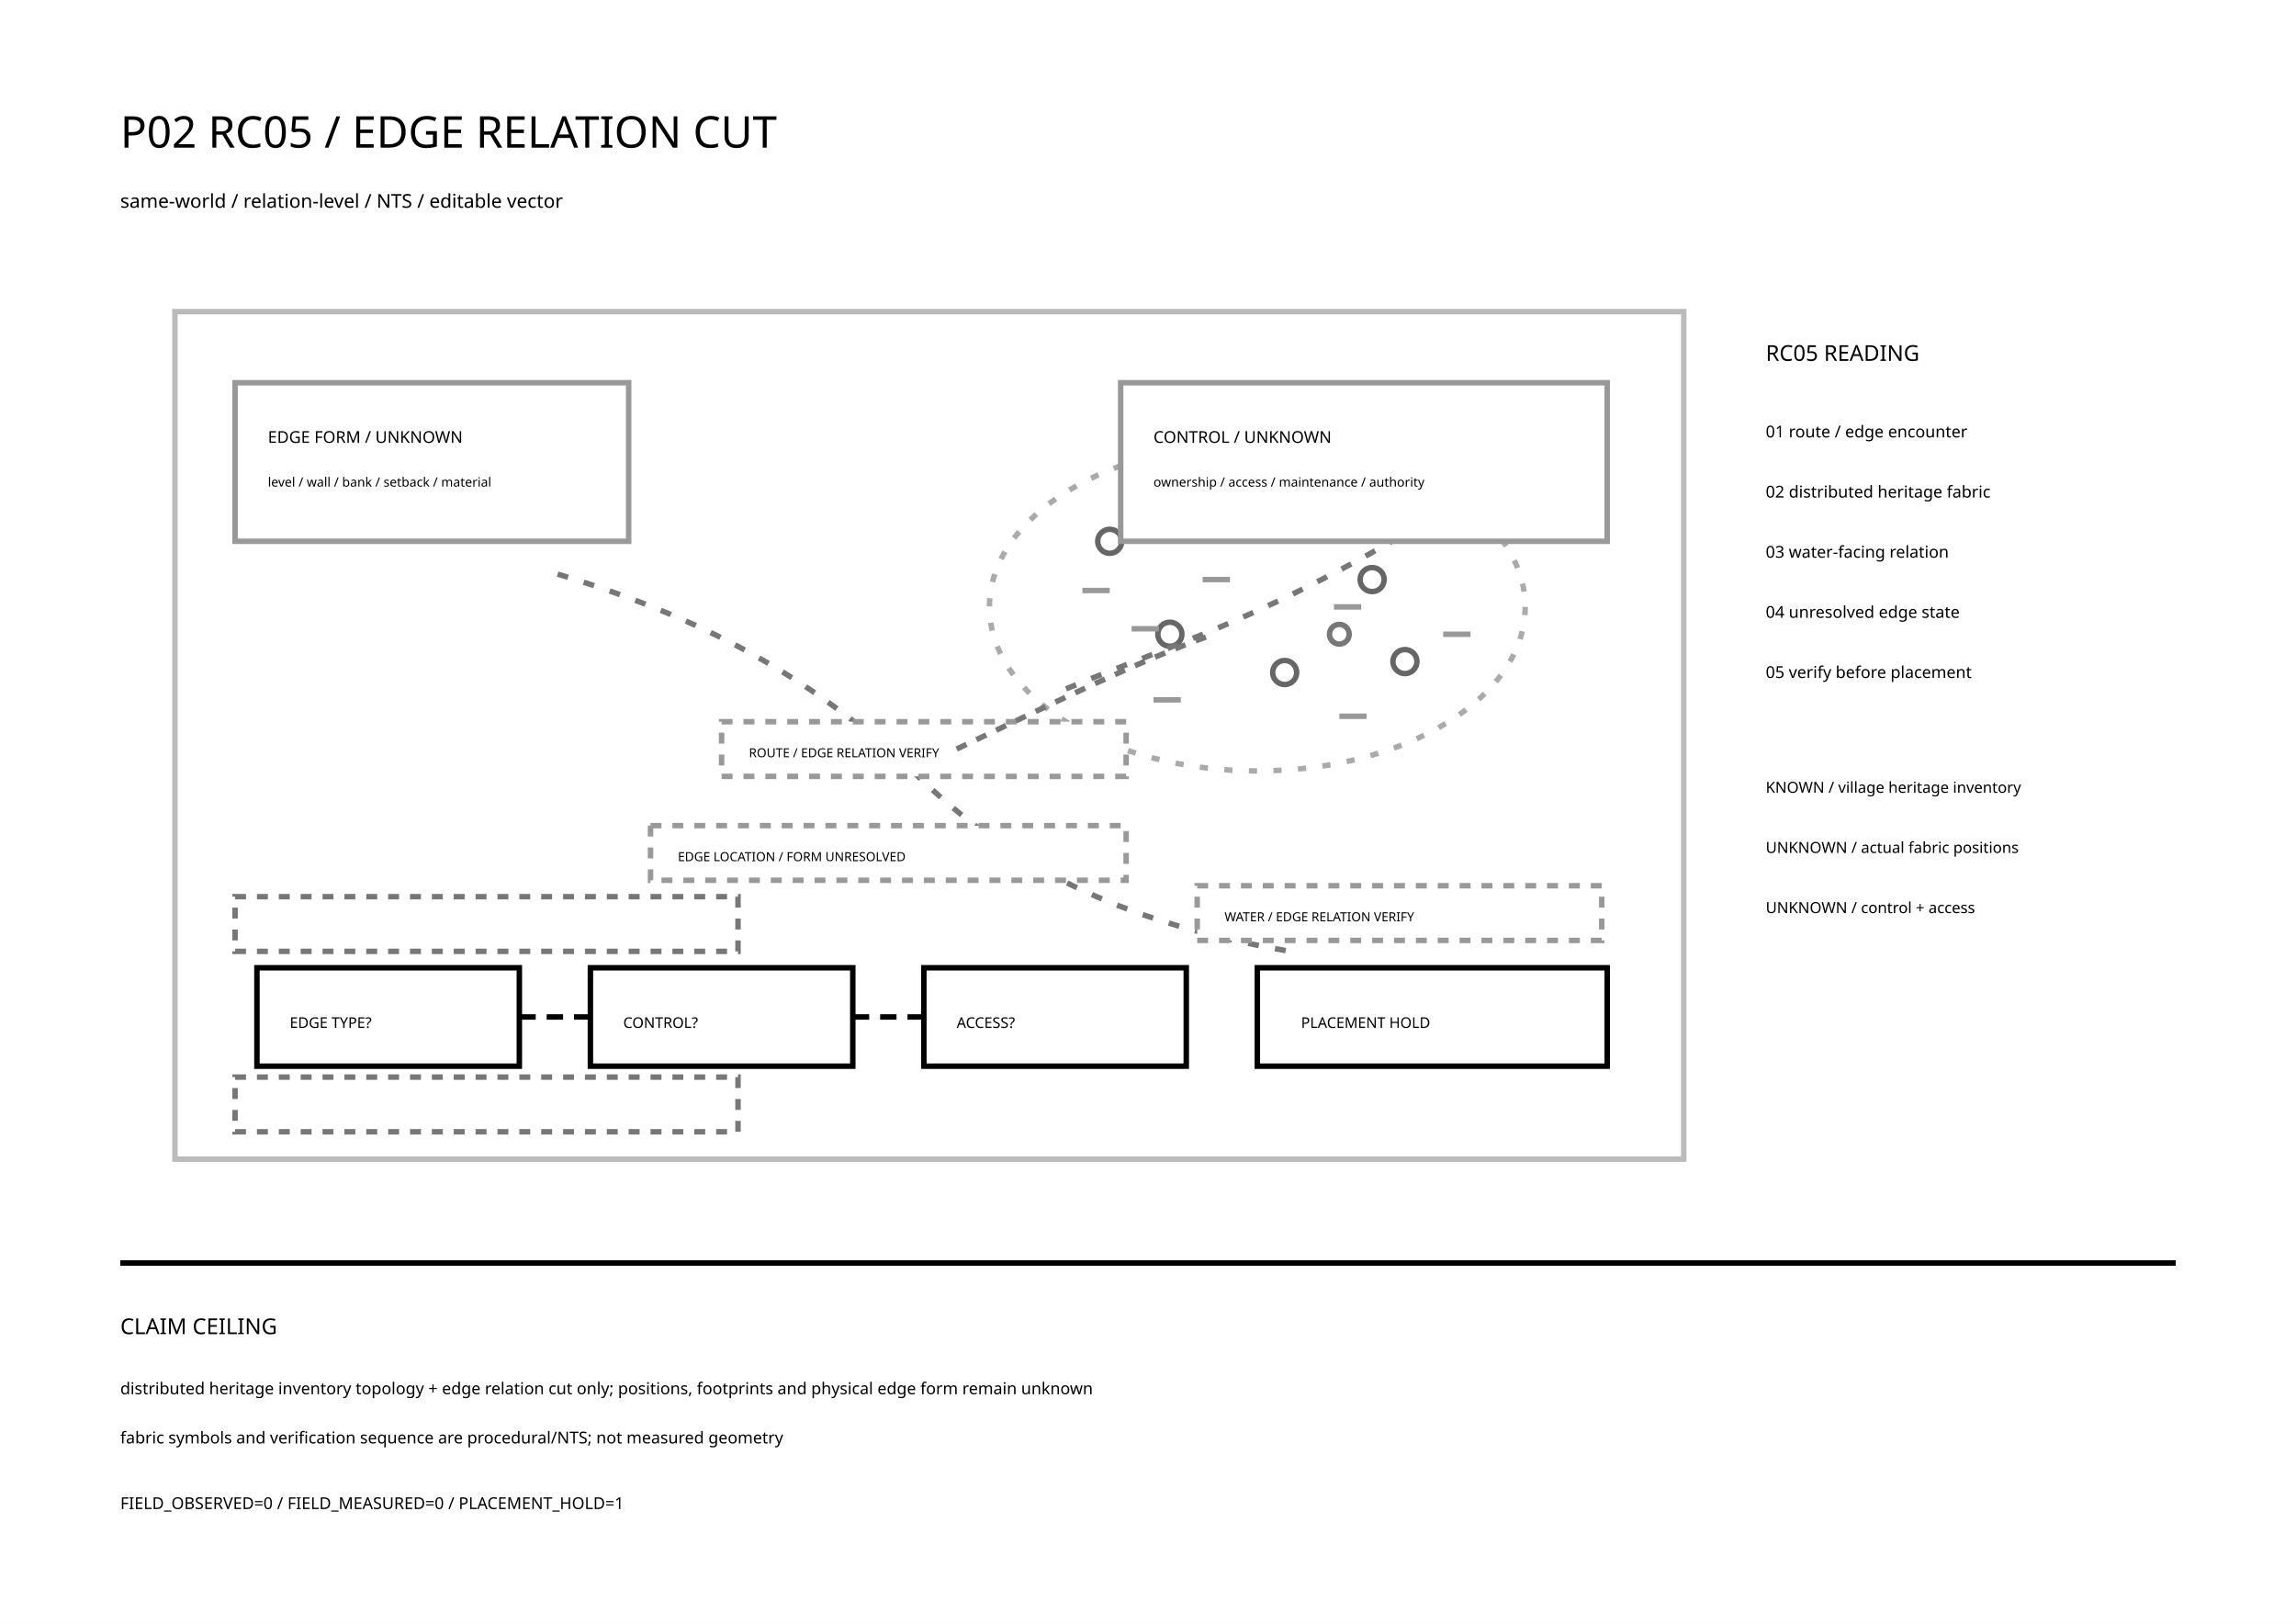
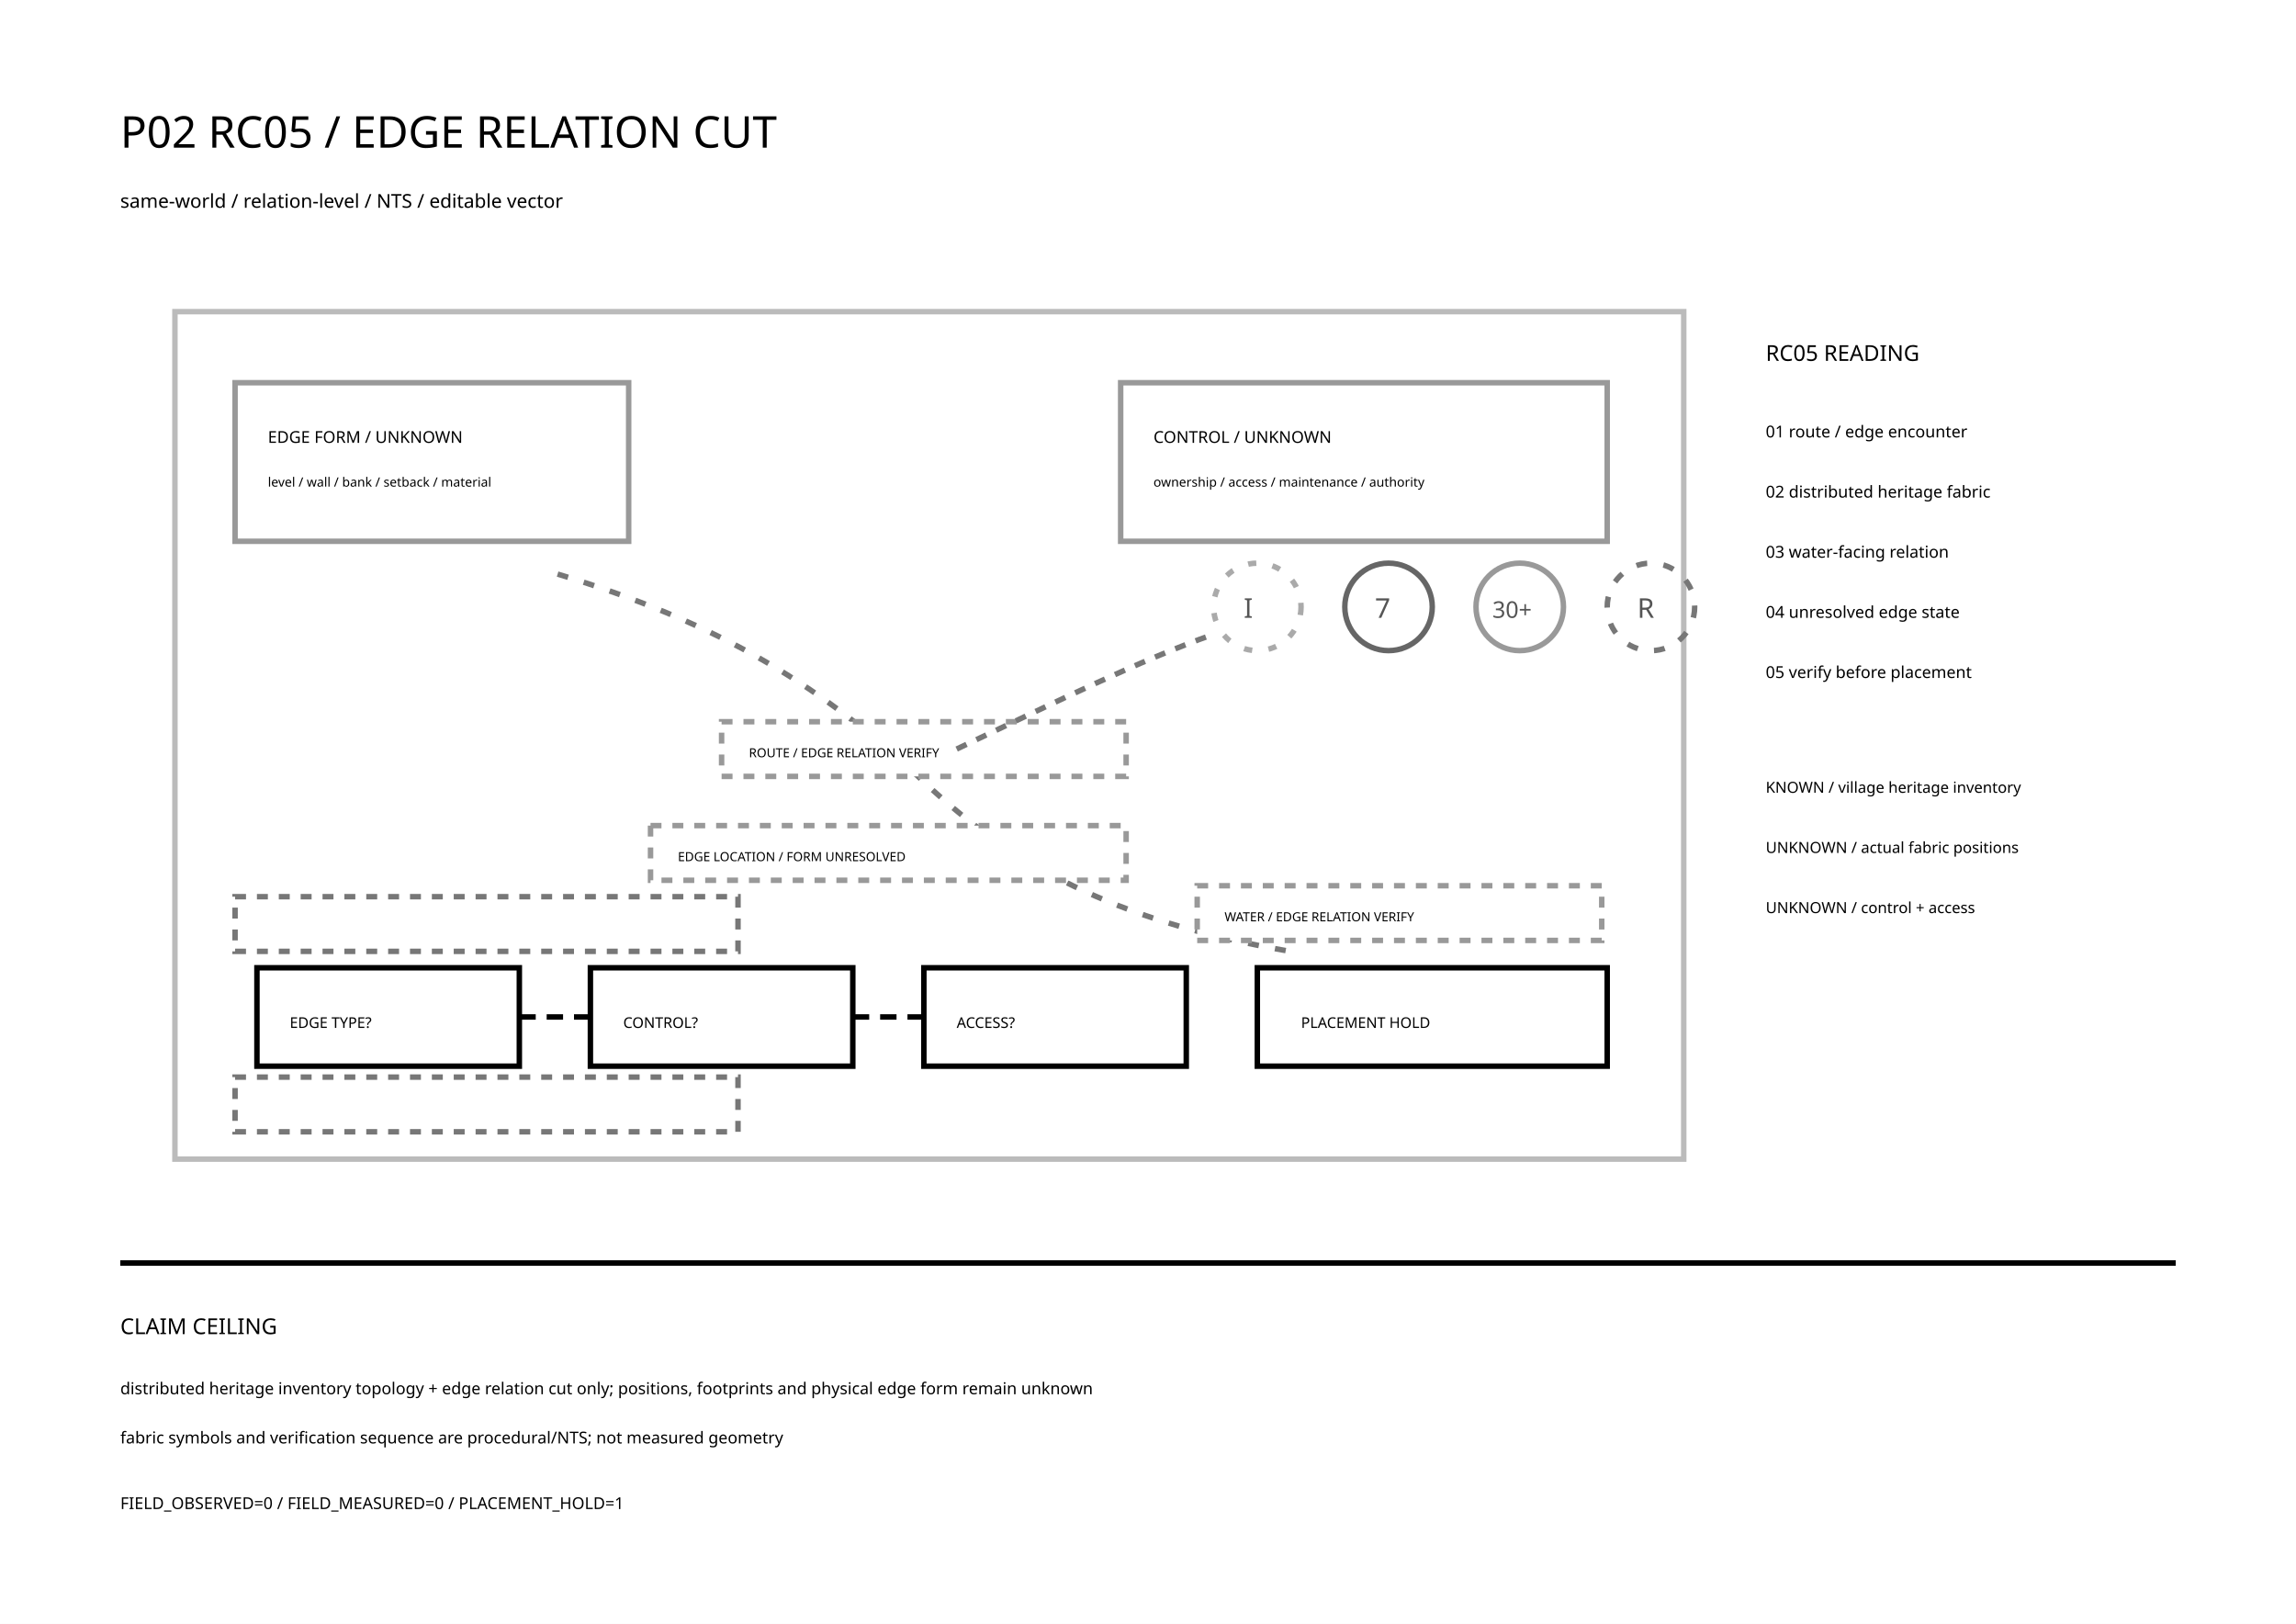
<svg xmlns="http://www.w3.org/2000/svg" width="420mm" height="297mm" viewBox="0 0 420 297">
  <rect width="420" height="297" fill="white" />
  <g id="L00-FRAME" font-family="sans-serif">
    <text x="22" y="27" font-size="8">P02 RC05 / EDGE RELATION CUT</text>
    <text x="22" y="38" font-size="3.5">same-world / relation-level / NTS / editable vector</text>
  </g>
  <g id="L08-FIELD">
    <rect x="32" y="57" width="276" height="155" fill="none" stroke="#bbb" />
  </g>
  <g id="L10-RELATIONS" fill="none">
    <g id="REL-ROUTE-PRIMARY-01-TOPOLOGY-STATE" font-family="sans-serif">
      <rect x="43" y="164" width="92" height="10" fill="white" stroke="#777" stroke-dasharray="2 2" />
      <text x="48" y="170.5" font-size="2.3">PRIMARY ROUTE RELATION / ALIGNMENT UNKNOWN</text>
    </g>
    <g id="REL-WATER-01-TOPOLOGY-STATE" font-family="sans-serif">
      <rect x="43" y="197" width="92" height="10" fill="white" stroke="#777" stroke-dasharray="2 2" />
      <text x="48" y="203.5" font-size="2.3">WATER RELATION / ALIGNMENT UNKNOWN</text>
    </g>
  </g>
  <g id="L11-HERITAGE-FABRIC" fill="none">
-     <ellipse id="RC05-HERITAGE-FABRIC-EXTENT-NTS" cx="230" cy="111" rx="49" ry="30" stroke="#aaa" stroke-dasharray="1.5 3" />
-     <g id="RC05-PROTECTED-UNITS-NTS" stroke="#666">
-       <circle cx="203" cy="99" r="2.2" />
-       <circle cx="218" cy="91" r="2.2" />
-       <circle cx="236" cy="96" r="2.2" />
-       <circle cx="251" cy="106" r="2.2" />
-       <circle cx="214" cy="116" r="2.2" />
-       <circle cx="235" cy="123" r="2.2" />
-       <circle cx="257" cy="121" r="2.2" />
+     <g id="RC05-HERITAGE-FABRIC-EXTENT-NTS" font-family="sans-serif">
+       <circle cx="230" cy="111" r="8" stroke="#aaa" stroke-dasharray="1.5 3" />
+       <text x="227.5" y="113" font-size="5" fill="#555">I</text>
    </g>
-     <g id="RC05-ANCIENT-RESIDENCE-FABRIC-NTS" stroke="#999">
-       <path d="M198 108h5m8 20h5m28-17h5m-4-24h5m-30 19h5m20 25h5m-43-16h5m52 1h5" />
+     <g id="RC05-PROTECTED-UNITS-NTS" font-family="sans-serif">
+       <circle cx="254" cy="111" r="8" stroke="#666" />
+       <text x="251.5" y="113" font-size="5" fill="#555">7</text>
    </g>
-     <g id="RC05-LANE-WELL-TREE-FABRIC-NTS" stroke="#777">
-       <path d="M195 126 C214 118 232 113 263 94" stroke-dasharray="2 3" />
-       <circle cx="245" cy="116" r="1.8" />
-       <path d="M207 93v5m-2-2h4" />
+     <g id="RC05-ANCIENT-RESIDENCE-FABRIC-NTS" font-family="sans-serif">
+       <circle cx="278" cy="111" r="8" stroke="#999" />
+       <text x="273" y="113" font-size="4.2" fill="#555">30+</text>
+     </g>
+     <g id="RC05-LANE-WELL-TREE-FABRIC-NTS" font-family="sans-serif">
+       <circle cx="302" cy="111" r="8" stroke="#777" stroke-dasharray="2 3" />
+       <text x="299.5" y="113" font-size="5" fill="#555">R</text>
    </g>
  </g>
  <g id="L15-EDGE" font-family="sans-serif">
    <path id="RC05-EDGE-INTERFACE-QUESTION" d="M102 105 C132 114 151 126 169 143 S207 169 236 174" fill="none" stroke="#777" stroke-dasharray="2 3" />
    <g id="RC05-EDGE-UNCERTAINTY-STATE" font-family="sans-serif">
      <rect x="119" y="151" width="87" height="10" fill="white" stroke="#999" stroke-dasharray="2 2" />
      <text x="124" y="157.5" font-size="2.3">EDGE LOCATION / FORM UNRESOLVED</text>
    </g>
    <g id="RC05-ROUTE-EDGE-RELATION-STATE" font-family="sans-serif">
      <rect x="132" y="132" width="74" height="10" fill="white" stroke="#999" stroke-dasharray="2 2" />
      <text x="137" y="138.5" font-size="2.3">ROUTE / EDGE RELATION VERIFY</text>
    </g>
    <path id="RC05-HERITAGE-FABRIC-EDGE-RELATION" d="M175 137 C194 128 208 121 222 116" fill="none" stroke="#777" stroke-dasharray="2 2" />
    <g id="RC05-WATER-EDGE-RELATION-STATE" font-family="sans-serif">
      <rect x="219" y="162" width="74" height="10" fill="white" stroke="#999" stroke-dasharray="2 2" />
      <text x="224" y="168.5" font-size="2.3">WATER / EDGE RELATION VERIFY</text>
    </g>
  </g>
  <g id="L18-VERIFICATION" font-family="sans-serif">
    <rect id="RC05-EDGE-TYPE-VERIFY" x="47" y="177" width="48" height="18" fill="white" stroke="black" />
    <text x="53" y="188" font-size="2.7">EDGE TYPE?</text>
    <rect id="RC05-CONTROL-VERIFY" x="108" y="177" width="48" height="18" fill="white" stroke="black" />
    <text x="114" y="188" font-size="2.7">CONTROL?</text>
    <rect id="RC05-ACCESS-VERIFY" x="169" y="177" width="48" height="18" fill="white" stroke="black" />
    <text x="175" y="188" font-size="2.7">ACCESS?</text>
    <path id="RC05-VERIFY-SEQUENCE" d="M95 186 H108 M156 186 H169" fill="none" stroke="black" stroke-dasharray="3 2" />
    <rect id="RC05-PLACEMENT-HOLD" x="230" y="177" width="64" height="18" fill="white" stroke="black" />
    <text x="238" y="188" font-size="2.7">PLACEMENT HOLD</text>
  </g>
  <g id="L20-STATE" font-family="sans-serif">
    <rect x="43" y="70" width="72" height="29" fill="white" stroke="#999" />
    <text x="49" y="81" font-size="3">EDGE FORM / UNKNOWN</text>
    <text x="49" y="89" font-size="2.35">level / wall / bank / setback / material</text>
    <rect x="205" y="70" width="89" height="29" fill="white" stroke="#999" />
    <text x="211" y="81" font-size="3">CONTROL / UNKNOWN</text>
    <text x="211" y="89" font-size="2.35">ownership / access / maintenance / authority</text>
  </g>
  <g id="L30-READING" font-family="sans-serif">
    <text x="323" y="66" font-size="4">RC05 READING</text>
    <text x="323" y="80" font-size="3">01 route / edge encounter</text>
    <text x="323" y="91" font-size="3">02 distributed heritage fabric</text>
    <text x="323" y="102" font-size="3">03 water-facing relation</text>
    <text x="323" y="113" font-size="3">04 unresolved edge state</text>
    <text x="323" y="124" font-size="3">05 verify before placement</text>
    <text x="323" y="145" font-size="2.8">KNOWN / village heritage inventory</text>
    <text x="323" y="156" font-size="2.8">UNKNOWN / actual fabric positions</text>
    <text x="323" y="167" font-size="2.8">UNKNOWN / control + access</text>
  </g>
  <g id="L40-CLAIM" font-family="sans-serif">
    <line x1="22" y1="231" x2="398" y2="231" stroke="black" />
    <text x="22" y="244" font-size="4">CLAIM CEILING</text>
    <text x="22" y="255" font-size="3">distributed heritage inventory topology + edge relation cut only; positions, footprints and physical edge form remain unknown</text>
    <text x="22" y="264" font-size="3">fabric symbols and verification sequence are procedural/NTS; not measured geometry</text>
    <text x="22" y="276" font-size="3">FIELD_OBSERVED=0 / FIELD_MEASURED=0 / PLACEMENT_HOLD=1</text>
  </g>
</svg>
